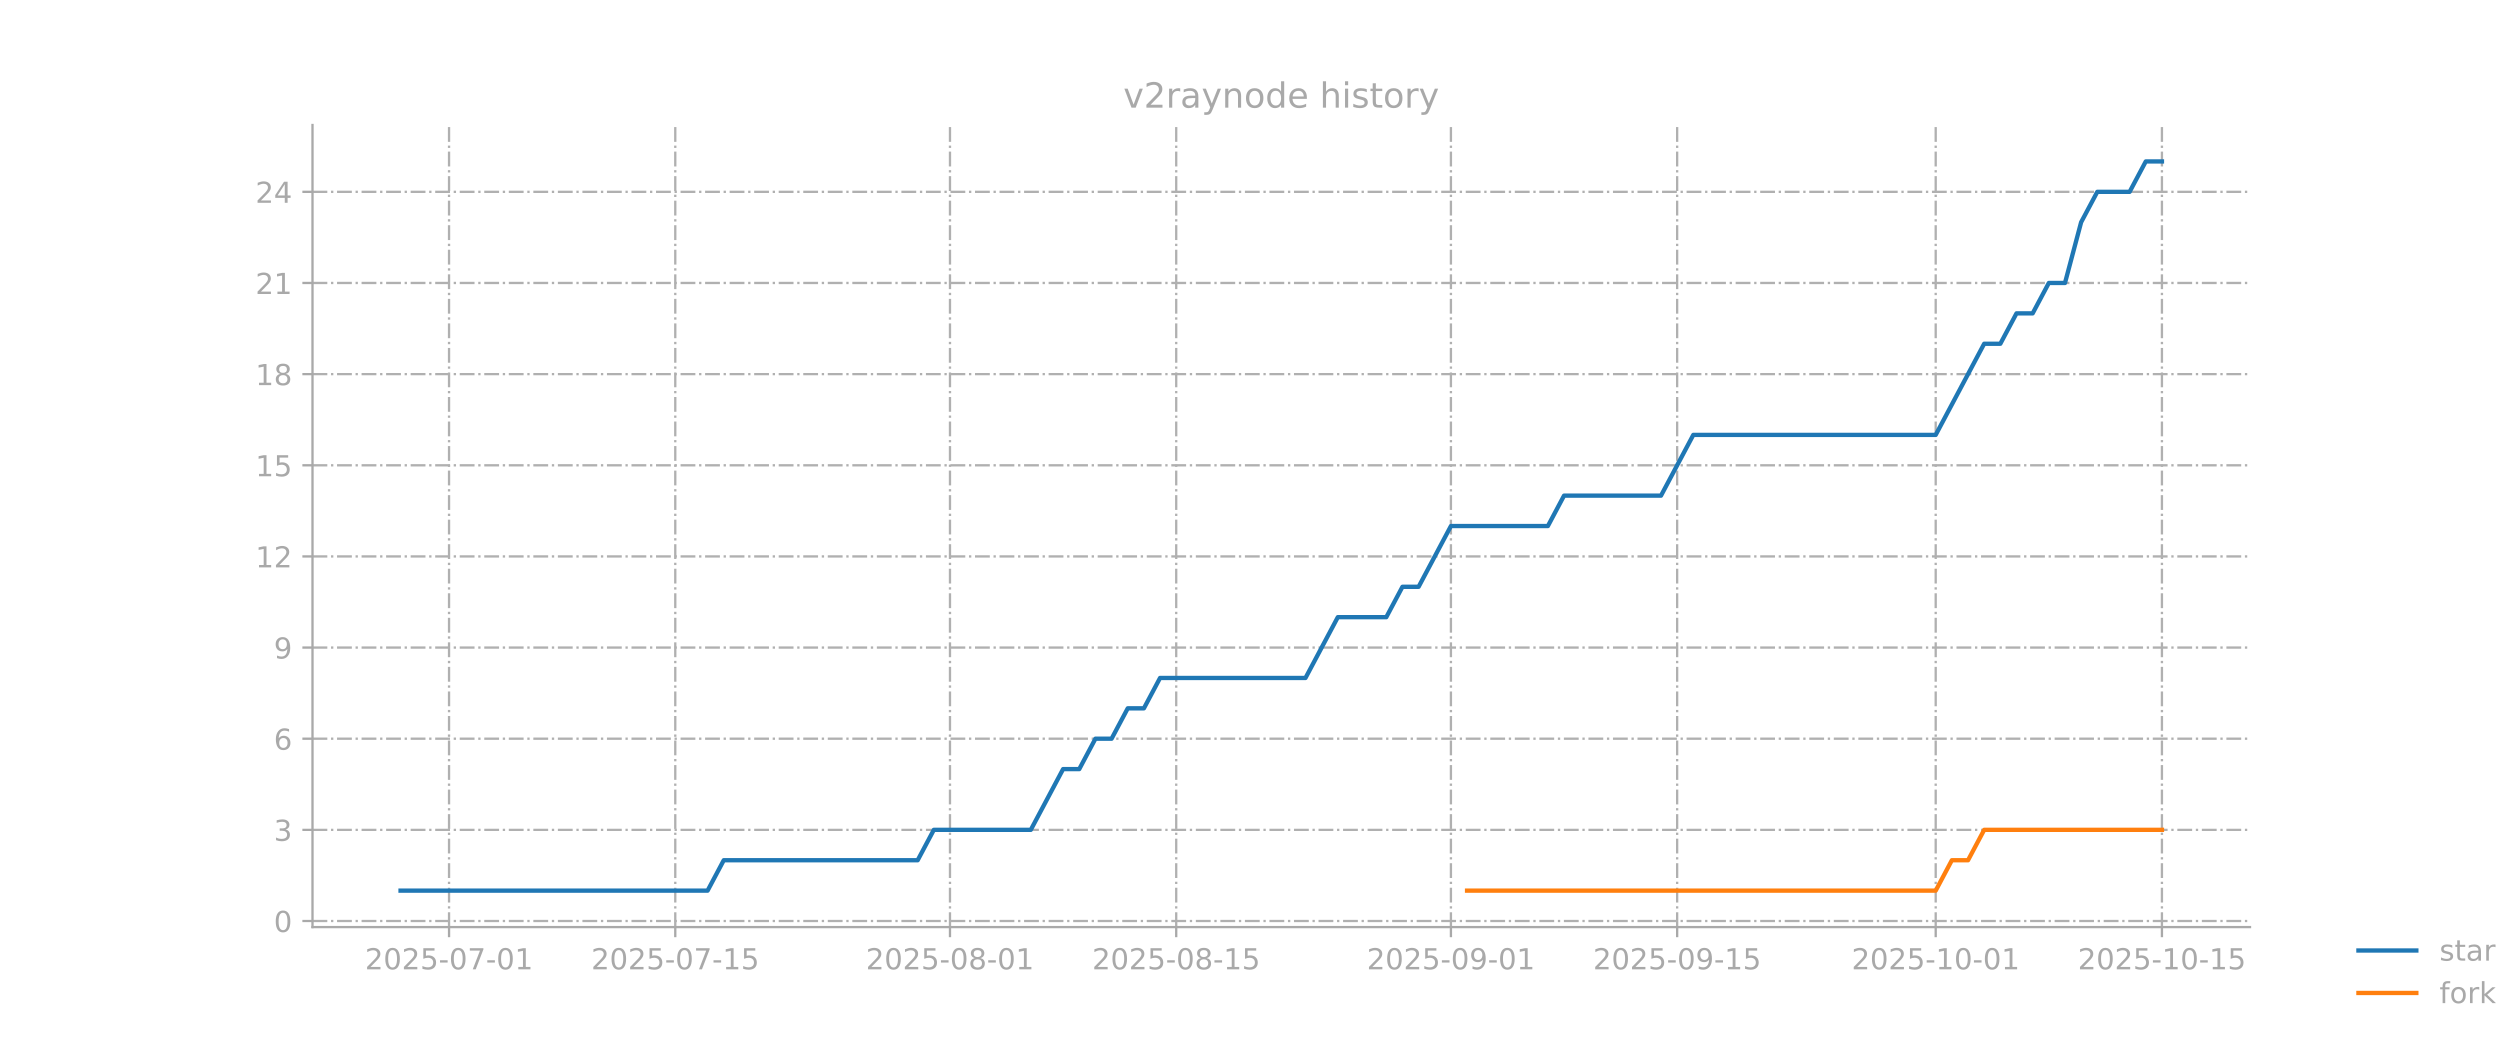
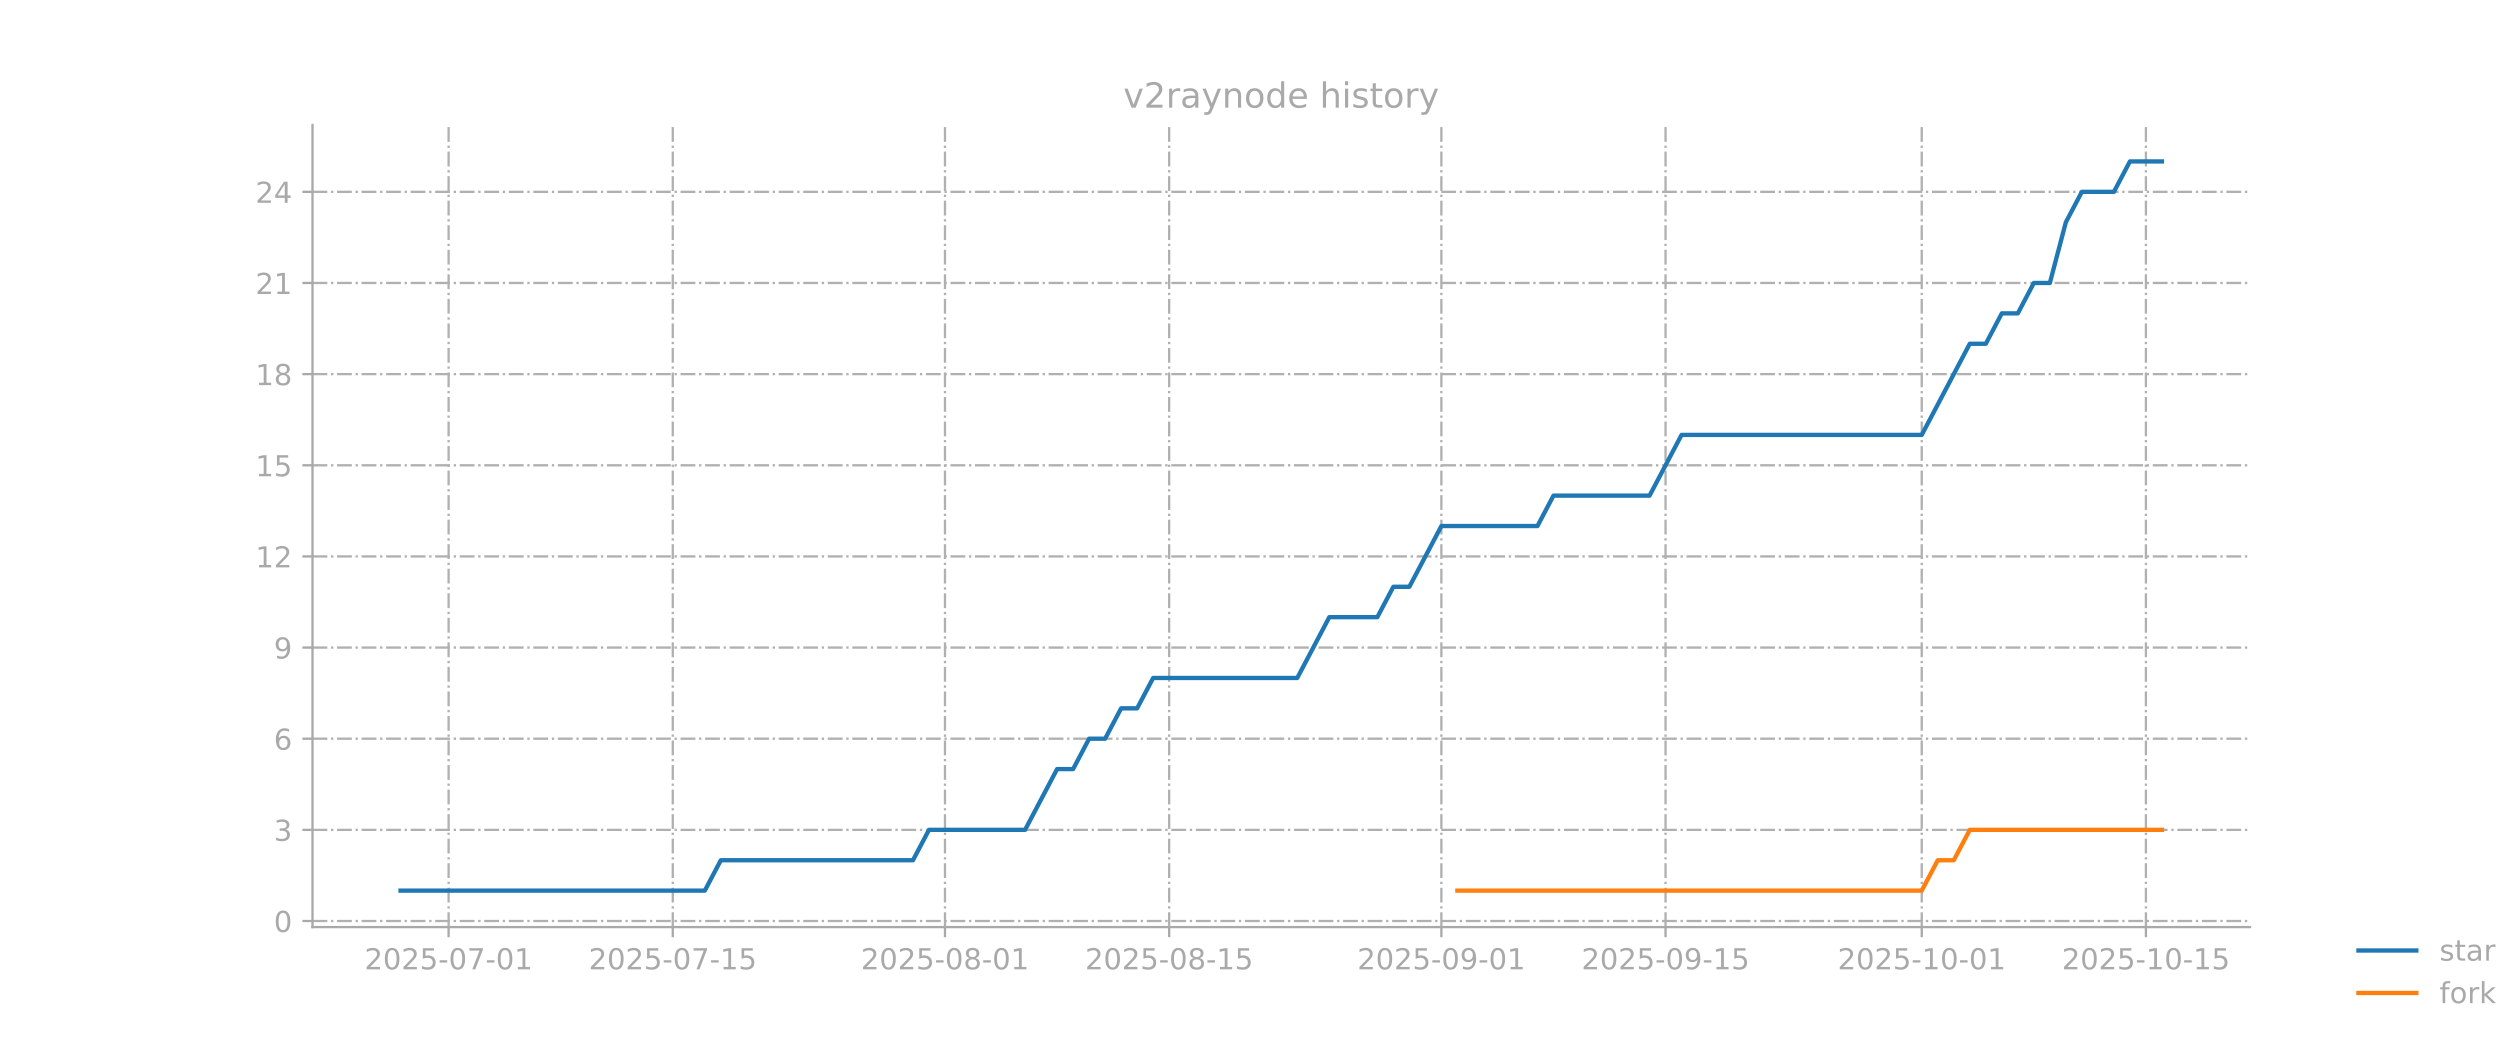
<svg xmlns="http://www.w3.org/2000/svg" xmlns:xlink="http://www.w3.org/1999/xlink" width="864pt" height="360pt" viewBox="0 0 864 360" version="1.1">
  <defs>
    <style type="text/css">*{stroke-linejoin: round; stroke-linecap: butt}</style>
  </defs>
  <g id="figure_1">
    <g id="patch_1">
      <path d="M 0 360  L 864 360  L 864 0  L 0 0  L 0 360  z " style="fill: none; opacity: 0" />
    </g>
    <g id="axes_1">
      <g id="patch_2">
        <path d="M 108 320.4  L 777.6 320.4  L 777.6 43.2  L 108 43.2  L 108 320.4  z " style="fill: none; opacity: 0" />
      </g>
      <g id="matplotlib.axis_1">
        <g id="xtick_1">
          <g id="line2d_1">
-             <path d="M 155.19 320.4  L 155.19 43.2  " clip-path="url(#pd7c1666ffa)" style="fill: none; stroke-dasharray: 5.12,1.28,0.8,1.28; stroke-dashoffset: 0; stroke: #b0b0b0; stroke-width: 0.8" />
+             <path d="M 155.038 320.4  L 155.038 43.2  " clip-path="url(#pa4ed1923e2)" style="fill: none; stroke-dasharray: 5.12,1.28,0.8,1.28; stroke-dashoffset: 0; stroke: #b0b0b0; stroke-width: 0.8" />
          </g>
          <g id="line2d_2">
            <defs>
-               <path id="mb286d862ab" d="M 0 0  L 0 3.5  " style="stroke: #a9a9a9; stroke-width: 0.8" />
+               <path id="ma08a4c18eb" d="M 0 0  L 0 3.5  " style="stroke: #a9a9a9; stroke-width: 0.8" />
            </defs>
            <g>
-               <use xlink:href="#mb286d862ab" x="155.19" y="320.4" style="fill: #a9a9a9; stroke: #a9a9a9; stroke-width: 0.8" />
+               <use xlink:href="#ma08a4c18eb" x="155.038" y="320.4" style="fill: #a9a9a9; stroke: #a9a9a9; stroke-width: 0.8" />
            </g>
          </g>
          <g id="text_1">
-             <g style="fill: #a9a9a9" transform="translate(126.1325 334.9984) scale(0.1 -0.1)">
+             <g style="fill: #a9a9a9" transform="translate(125.9802 334.9984) scale(0.1 -0.1)">
              <defs>
                <path id="DejaVuSans-32" d="M 1228 531  L 3431 531  L 3431 0  L 469 0  L 469 531  Q 828 903 1448 1529  Q 2069 2156 2228 2338  Q 2531 2678 2651 2914  Q 2772 3150 2772 3378  Q 2772 3750 2511 3984  Q 2250 4219 1831 4219  Q 1534 4219 1204 4116  Q 875 4013 500 3803  L 500 4441  Q 881 4594 1212 4672  Q 1544 4750 1819 4750  Q 2544 4750 2975 4387  Q 3406 4025 3406 3419  Q 3406 3131 3298 2873  Q 3191 2616 2906 2266  Q 2828 2175 2409 1742  Q 1991 1309 1228 531  z " transform="scale(0.015625)" />
                <path id="DejaVuSans-30" d="M 2034 4250  Q 1547 4250 1301 3770  Q 1056 3291 1056 2328  Q 1056 1369 1301 889  Q 1547 409 2034 409  Q 2525 409 2770 889  Q 3016 1369 3016 2328  Q 3016 3291 2770 3770  Q 2525 4250 2034 4250  z M 2034 4750  Q 2819 4750 3233 4129  Q 3647 3509 3647 2328  Q 3647 1150 3233 529  Q 2819 -91 2034 -91  Q 1250 -91 836 529  Q 422 1150 422 2328  Q 422 3509 836 4129  Q 1250 4750 2034 4750  z " transform="scale(0.015625)" />
                <path id="DejaVuSans-35" d="M 691 4666  L 3169 4666  L 3169 4134  L 1269 4134  L 1269 2991  Q 1406 3038 1543 3061  Q 1681 3084 1819 3084  Q 2600 3084 3056 2656  Q 3513 2228 3513 1497  Q 3513 744 3044 326  Q 2575 -91 1722 -91  Q 1428 -91 1123 -41  Q 819 9 494 109  L 494 744  Q 775 591 1075 516  Q 1375 441 1709 441  Q 2250 441 2565 725  Q 2881 1009 2881 1497  Q 2881 1984 2565 2268  Q 2250 2553 1709 2553  Q 1456 2553 1204 2497  Q 953 2441 691 2322  L 691 4666  z " transform="scale(0.015625)" />
                <path id="DejaVuSans-2d" d="M 313 2009  L 1997 2009  L 1997 1497  L 313 1497  L 313 2009  z " transform="scale(0.015625)" />
                <path id="DejaVuSans-37" d="M 525 4666  L 3525 4666  L 3525 4397  L 1831 0  L 1172 0  L 2766 4134  L 525 4134  L 525 4666  z " transform="scale(0.015625)" />
                <path id="DejaVuSans-31" d="M 794 531  L 1825 531  L 1825 4091  L 703 3866  L 703 4441  L 1819 4666  L 2450 4666  L 2450 531  L 3481 531  L 3481 0  L 794 0  L 794 531  z " transform="scale(0.015625)" />
              </defs>
              <use xlink:href="#DejaVuSans-32" />
              <use xlink:href="#DejaVuSans-30" transform="translate(63.62305 0)" />
              <use xlink:href="#DejaVuSans-32" transform="translate(127.2461 0)" />
              <use xlink:href="#DejaVuSans-35" transform="translate(190.8691 0)" />
              <use xlink:href="#DejaVuSans-2d" transform="translate(254.4922 0)" />
              <use xlink:href="#DejaVuSans-30" transform="translate(290.5762 0)" />
              <use xlink:href="#DejaVuSans-37" transform="translate(354.1992 0)" />
              <use xlink:href="#DejaVuSans-2d" transform="translate(417.8223 0)" />
              <use xlink:href="#DejaVuSans-30" transform="translate(453.9062 0)" />
              <use xlink:href="#DejaVuSans-31" transform="translate(517.5293 0)" />
            </g>
          </g>
        </g>
        <g id="xtick_2">
          <g id="line2d_3">
-             <path d="M 233.375 320.4  L 233.375 43.2  " clip-path="url(#pd7c1666ffa)" style="fill: none; stroke-dasharray: 5.12,1.28,0.8,1.28; stroke-dashoffset: 0; stroke: #b0b0b0; stroke-width: 0.8" />
+             <path d="M 232.512 320.4  L 232.512 43.2  " clip-path="url(#pa4ed1923e2)" style="fill: none; stroke-dasharray: 5.12,1.28,0.8,1.28; stroke-dashoffset: 0; stroke: #b0b0b0; stroke-width: 0.8" />
          </g>
          <g id="line2d_4">
            <g>
-               <use xlink:href="#mb286d862ab" x="233.375" y="320.4" style="fill: #a9a9a9; stroke: #a9a9a9; stroke-width: 0.8" />
+               <use xlink:href="#ma08a4c18eb" x="232.512" y="320.4" style="fill: #a9a9a9; stroke: #a9a9a9; stroke-width: 0.8" />
            </g>
          </g>
          <g id="text_2">
-             <g style="fill: #a9a9a9" transform="translate(204.3177 334.9984) scale(0.1 -0.1)">
+             <g style="fill: #a9a9a9" transform="translate(203.4546 334.9984) scale(0.1 -0.1)">
              <use xlink:href="#DejaVuSans-32" />
              <use xlink:href="#DejaVuSans-30" transform="translate(63.62305 0)" />
              <use xlink:href="#DejaVuSans-32" transform="translate(127.2461 0)" />
              <use xlink:href="#DejaVuSans-35" transform="translate(190.8691 0)" />
              <use xlink:href="#DejaVuSans-2d" transform="translate(254.4922 0)" />
              <use xlink:href="#DejaVuSans-30" transform="translate(290.5762 0)" />
              <use xlink:href="#DejaVuSans-37" transform="translate(354.1992 0)" />
              <use xlink:href="#DejaVuSans-2d" transform="translate(417.8223 0)" />
              <use xlink:href="#DejaVuSans-31" transform="translate(453.9062 0)" />
              <use xlink:href="#DejaVuSans-35" transform="translate(517.5293 0)" />
            </g>
          </g>
        </g>
        <g id="xtick_3">
          <g id="line2d_5">
-             <path d="M 328.315 320.4  L 328.315 43.2  " clip-path="url(#pd7c1666ffa)" style="fill: none; stroke-dasharray: 5.12,1.28,0.8,1.28; stroke-dashoffset: 0; stroke: #b0b0b0; stroke-width: 0.8" />
+             <path d="M 326.588 320.4  L 326.588 43.2  " clip-path="url(#pa4ed1923e2)" style="fill: none; stroke-dasharray: 5.12,1.28,0.8,1.28; stroke-dashoffset: 0; stroke: #b0b0b0; stroke-width: 0.8" />
          </g>
          <g id="line2d_6">
            <g>
-               <use xlink:href="#mb286d862ab" x="328.315" y="320.4" style="fill: #a9a9a9; stroke: #a9a9a9; stroke-width: 0.8" />
+               <use xlink:href="#ma08a4c18eb" x="326.588" y="320.4" style="fill: #a9a9a9; stroke: #a9a9a9; stroke-width: 0.8" />
            </g>
          </g>
          <g id="text_3">
-             <g style="fill: #a9a9a9" transform="translate(299.2568 334.9984) scale(0.1 -0.1)">
+             <g style="fill: #a9a9a9" transform="translate(297.5306 334.9984) scale(0.1 -0.1)">
              <defs>
                <path id="DejaVuSans-38" d="M 2034 2216  Q 1584 2216 1326 1975  Q 1069 1734 1069 1313  Q 1069 891 1326 650  Q 1584 409 2034 409  Q 2484 409 2743 651  Q 3003 894 3003 1313  Q 3003 1734 2745 1975  Q 2488 2216 2034 2216  z M 1403 2484  Q 997 2584 770 2862  Q 544 3141 544 3541  Q 544 4100 942 4425  Q 1341 4750 2034 4750  Q 2731 4750 3128 4425  Q 3525 4100 3525 3541  Q 3525 3141 3298 2862  Q 3072 2584 2669 2484  Q 3125 2378 3379 2068  Q 3634 1759 3634 1313  Q 3634 634 3220 271  Q 2806 -91 2034 -91  Q 1263 -91 848 271  Q 434 634 434 1313  Q 434 1759 690 2068  Q 947 2378 1403 2484  z M 1172 3481  Q 1172 3119 1398 2916  Q 1625 2713 2034 2713  Q 2441 2713 2670 2916  Q 2900 3119 2900 3481  Q 2900 3844 2670 4047  Q 2441 4250 2034 4250  Q 1625 4250 1398 4047  Q 1172 3844 1172 3481  z " transform="scale(0.015625)" />
              </defs>
              <use xlink:href="#DejaVuSans-32" />
              <use xlink:href="#DejaVuSans-30" transform="translate(63.62305 0)" />
              <use xlink:href="#DejaVuSans-32" transform="translate(127.2461 0)" />
              <use xlink:href="#DejaVuSans-35" transform="translate(190.8691 0)" />
              <use xlink:href="#DejaVuSans-2d" transform="translate(254.4922 0)" />
              <use xlink:href="#DejaVuSans-30" transform="translate(290.5762 0)" />
              <use xlink:href="#DejaVuSans-38" transform="translate(354.1992 0)" />
              <use xlink:href="#DejaVuSans-2d" transform="translate(417.8223 0)" />
              <use xlink:href="#DejaVuSans-30" transform="translate(453.9062 0)" />
              <use xlink:href="#DejaVuSans-31" transform="translate(517.5293 0)" />
            </g>
          </g>
        </g>
        <g id="xtick_4">
          <g id="line2d_7">
-             <path d="M 406.5 320.4  L 406.5 43.2  " clip-path="url(#pd7c1666ffa)" style="fill: none; stroke-dasharray: 5.12,1.28,0.8,1.28; stroke-dashoffset: 0; stroke: #b0b0b0; stroke-width: 0.8" />
+             <path d="M 404.063 320.4  L 404.063 43.2  " clip-path="url(#pa4ed1923e2)" style="fill: none; stroke-dasharray: 5.12,1.28,0.8,1.28; stroke-dashoffset: 0; stroke: #b0b0b0; stroke-width: 0.8" />
          </g>
          <g id="line2d_8">
            <g>
-               <use xlink:href="#mb286d862ab" x="406.5" y="320.4" style="fill: #a9a9a9; stroke: #a9a9a9; stroke-width: 0.8" />
+               <use xlink:href="#ma08a4c18eb" x="404.063" y="320.4" style="fill: #a9a9a9; stroke: #a9a9a9; stroke-width: 0.8" />
            </g>
          </g>
          <g id="text_4">
-             <g style="fill: #a9a9a9" transform="translate(377.4419 334.9984) scale(0.1 -0.1)">
+             <g style="fill: #a9a9a9" transform="translate(375.005 334.9984) scale(0.1 -0.1)">
              <use xlink:href="#DejaVuSans-32" />
              <use xlink:href="#DejaVuSans-30" transform="translate(63.62305 0)" />
              <use xlink:href="#DejaVuSans-32" transform="translate(127.2461 0)" />
              <use xlink:href="#DejaVuSans-35" transform="translate(190.8691 0)" />
              <use xlink:href="#DejaVuSans-2d" transform="translate(254.4922 0)" />
              <use xlink:href="#DejaVuSans-30" transform="translate(290.5762 0)" />
              <use xlink:href="#DejaVuSans-38" transform="translate(354.1992 0)" />
              <use xlink:href="#DejaVuSans-2d" transform="translate(417.8223 0)" />
              <use xlink:href="#DejaVuSans-31" transform="translate(453.9062 0)" />
              <use xlink:href="#DejaVuSans-35" transform="translate(517.5293 0)" />
            </g>
          </g>
        </g>
        <g id="xtick_5">
          <g id="line2d_9">
-             <path d="M 501.439 320.4  L 501.439 43.2  " clip-path="url(#pd7c1666ffa)" style="fill: none; stroke-dasharray: 5.12,1.28,0.8,1.28; stroke-dashoffset: 0; stroke: #b0b0b0; stroke-width: 0.8" />
+             <path d="M 498.139 320.4  L 498.139 43.2  " clip-path="url(#pa4ed1923e2)" style="fill: none; stroke-dasharray: 5.12,1.28,0.8,1.28; stroke-dashoffset: 0; stroke: #b0b0b0; stroke-width: 0.8" />
          </g>
          <g id="line2d_10">
            <g>
-               <use xlink:href="#mb286d862ab" x="501.439" y="320.4" style="fill: #a9a9a9; stroke: #a9a9a9; stroke-width: 0.8" />
+               <use xlink:href="#ma08a4c18eb" x="498.139" y="320.4" style="fill: #a9a9a9; stroke: #a9a9a9; stroke-width: 0.8" />
            </g>
          </g>
          <g id="text_5">
-             <g style="fill: #a9a9a9" transform="translate(472.3811 334.9984) scale(0.1 -0.1)">
+             <g style="fill: #a9a9a9" transform="translate(469.081 334.9984) scale(0.1 -0.1)">
              <defs>
                <path id="DejaVuSans-39" d="M 703 97  L 703 672  Q 941 559 1184 500  Q 1428 441 1663 441  Q 2288 441 2617 861  Q 2947 1281 2994 2138  Q 2813 1869 2534 1725  Q 2256 1581 1919 1581  Q 1219 1581 811 2004  Q 403 2428 403 3163  Q 403 3881 828 4315  Q 1253 4750 1959 4750  Q 2769 4750 3195 4129  Q 3622 3509 3622 2328  Q 3622 1225 3098 567  Q 2575 -91 1691 -91  Q 1453 -91 1209 -44  Q 966 3 703 97  z M 1959 2075  Q 2384 2075 2632 2365  Q 2881 2656 2881 3163  Q 2881 3666 2632 3958  Q 2384 4250 1959 4250  Q 1534 4250 1286 3958  Q 1038 3666 1038 3163  Q 1038 2656 1286 2365  Q 1534 2075 1959 2075  z " transform="scale(0.015625)" />
              </defs>
              <use xlink:href="#DejaVuSans-32" />
              <use xlink:href="#DejaVuSans-30" transform="translate(63.62305 0)" />
              <use xlink:href="#DejaVuSans-32" transform="translate(127.2461 0)" />
              <use xlink:href="#DejaVuSans-35" transform="translate(190.8691 0)" />
              <use xlink:href="#DejaVuSans-2d" transform="translate(254.4922 0)" />
              <use xlink:href="#DejaVuSans-30" transform="translate(290.5762 0)" />
              <use xlink:href="#DejaVuSans-39" transform="translate(354.1992 0)" />
              <use xlink:href="#DejaVuSans-2d" transform="translate(417.8223 0)" />
              <use xlink:href="#DejaVuSans-30" transform="translate(453.9062 0)" />
              <use xlink:href="#DejaVuSans-31" transform="translate(517.5293 0)" />
            </g>
          </g>
        </g>
        <g id="xtick_6">
          <g id="line2d_11">
-             <path d="M 579.624 320.4  L 579.624 43.2  " clip-path="url(#pd7c1666ffa)" style="fill: none; stroke-dasharray: 5.12,1.28,0.8,1.28; stroke-dashoffset: 0; stroke: #b0b0b0; stroke-width: 0.8" />
+             <path d="M 575.613 320.4  L 575.613 43.2  " clip-path="url(#pa4ed1923e2)" style="fill: none; stroke-dasharray: 5.12,1.28,0.8,1.28; stroke-dashoffset: 0; stroke: #b0b0b0; stroke-width: 0.8" />
          </g>
          <g id="line2d_12">
            <g>
-               <use xlink:href="#mb286d862ab" x="579.624" y="320.4" style="fill: #a9a9a9; stroke: #a9a9a9; stroke-width: 0.8" />
+               <use xlink:href="#ma08a4c18eb" x="575.613" y="320.4" style="fill: #a9a9a9; stroke: #a9a9a9; stroke-width: 0.8" />
            </g>
          </g>
          <g id="text_6">
-             <g style="fill: #a9a9a9" transform="translate(550.5662 334.9984) scale(0.1 -0.1)">
+             <g style="fill: #a9a9a9" transform="translate(546.5554 334.9984) scale(0.1 -0.1)">
              <use xlink:href="#DejaVuSans-32" />
              <use xlink:href="#DejaVuSans-30" transform="translate(63.62305 0)" />
              <use xlink:href="#DejaVuSans-32" transform="translate(127.2461 0)" />
              <use xlink:href="#DejaVuSans-35" transform="translate(190.8691 0)" />
              <use xlink:href="#DejaVuSans-2d" transform="translate(254.4922 0)" />
              <use xlink:href="#DejaVuSans-30" transform="translate(290.5762 0)" />
              <use xlink:href="#DejaVuSans-39" transform="translate(354.1992 0)" />
              <use xlink:href="#DejaVuSans-2d" transform="translate(417.8223 0)" />
              <use xlink:href="#DejaVuSans-31" transform="translate(453.9062 0)" />
              <use xlink:href="#DejaVuSans-35" transform="translate(517.5293 0)" />
            </g>
          </g>
        </g>
        <g id="xtick_7">
          <g id="line2d_13">
-             <path d="M 668.978 320.4  L 668.978 43.2  " clip-path="url(#pd7c1666ffa)" style="fill: none; stroke-dasharray: 5.12,1.28,0.8,1.28; stroke-dashoffset: 0; stroke: #b0b0b0; stroke-width: 0.8" />
+             <path d="M 664.155 320.4  L 664.155 43.2  " clip-path="url(#pa4ed1923e2)" style="fill: none; stroke-dasharray: 5.12,1.28,0.8,1.28; stroke-dashoffset: 0; stroke: #b0b0b0; stroke-width: 0.8" />
          </g>
          <g id="line2d_14">
            <g>
-               <use xlink:href="#mb286d862ab" x="668.978" y="320.4" style="fill: #a9a9a9; stroke: #a9a9a9; stroke-width: 0.8" />
+               <use xlink:href="#ma08a4c18eb" x="664.155" y="320.4" style="fill: #a9a9a9; stroke: #a9a9a9; stroke-width: 0.8" />
            </g>
          </g>
          <g id="text_7">
-             <g style="fill: #a9a9a9" transform="translate(639.9207 334.9984) scale(0.1 -0.1)">
+             <g style="fill: #a9a9a9" transform="translate(635.0976 334.9984) scale(0.1 -0.1)">
              <use xlink:href="#DejaVuSans-32" />
              <use xlink:href="#DejaVuSans-30" transform="translate(63.62305 0)" />
              <use xlink:href="#DejaVuSans-32" transform="translate(127.2461 0)" />
              <use xlink:href="#DejaVuSans-35" transform="translate(190.8691 0)" />
              <use xlink:href="#DejaVuSans-2d" transform="translate(254.4922 0)" />
              <use xlink:href="#DejaVuSans-31" transform="translate(290.5762 0)" />
              <use xlink:href="#DejaVuSans-30" transform="translate(354.1992 0)" />
              <use xlink:href="#DejaVuSans-2d" transform="translate(417.8223 0)" />
              <use xlink:href="#DejaVuSans-30" transform="translate(453.9062 0)" />
              <use xlink:href="#DejaVuSans-31" transform="translate(517.5293 0)" />
            </g>
          </g>
        </g>
        <g id="xtick_8">
          <g id="line2d_15">
-             <path d="M 747.164 320.4  L 747.164 43.2  " clip-path="url(#pd7c1666ffa)" style="fill: none; stroke-dasharray: 5.12,1.28,0.8,1.28; stroke-dashoffset: 0; stroke: #b0b0b0; stroke-width: 0.8" />
+             <path d="M 741.63 320.4  L 741.63 43.2  " clip-path="url(#pa4ed1923e2)" style="fill: none; stroke-dasharray: 5.12,1.28,0.8,1.28; stroke-dashoffset: 0; stroke: #b0b0b0; stroke-width: 0.8" />
          </g>
          <g id="line2d_16">
            <g>
-               <use xlink:href="#mb286d862ab" x="747.164" y="320.4" style="fill: #a9a9a9; stroke: #a9a9a9; stroke-width: 0.8" />
+               <use xlink:href="#ma08a4c18eb" x="741.63" y="320.4" style="fill: #a9a9a9; stroke: #a9a9a9; stroke-width: 0.8" />
            </g>
          </g>
          <g id="text_8">
-             <g style="fill: #a9a9a9" transform="translate(718.1058 334.9984) scale(0.1 -0.1)">
+             <g style="fill: #a9a9a9" transform="translate(712.5719 334.9984) scale(0.1 -0.1)">
              <use xlink:href="#DejaVuSans-32" />
              <use xlink:href="#DejaVuSans-30" transform="translate(63.62305 0)" />
              <use xlink:href="#DejaVuSans-32" transform="translate(127.2461 0)" />
              <use xlink:href="#DejaVuSans-35" transform="translate(190.8691 0)" />
              <use xlink:href="#DejaVuSans-2d" transform="translate(254.4922 0)" />
              <use xlink:href="#DejaVuSans-31" transform="translate(290.5762 0)" />
              <use xlink:href="#DejaVuSans-30" transform="translate(354.1992 0)" />
              <use xlink:href="#DejaVuSans-2d" transform="translate(417.8223 0)" />
              <use xlink:href="#DejaVuSans-31" transform="translate(453.9062 0)" />
              <use xlink:href="#DejaVuSans-35" transform="translate(517.5293 0)" />
            </g>
          </g>
        </g>
      </g>
      <g id="matplotlib.axis_2">
        <g id="ytick_1">
          <g id="line2d_17">
-             <path d="M 108 318.3  L 777.6 318.3  " clip-path="url(#pd7c1666ffa)" style="fill: none; stroke-dasharray: 5.12,1.28,0.8,1.28; stroke-dashoffset: 0; stroke: #b0b0b0; stroke-width: 0.8" />
+             <path d="M 108 318.3  L 777.6 318.3  " clip-path="url(#pa4ed1923e2)" style="fill: none; stroke-dasharray: 5.12,1.28,0.8,1.28; stroke-dashoffset: 0; stroke: #b0b0b0; stroke-width: 0.8" />
          </g>
          <g id="line2d_18">
            <defs>
-               <path id="m93f0bbcc98" d="M 0 0  L -3.5 0  " style="stroke: #a9a9a9; stroke-width: 0.8" />
+               <path id="mf76cc130cb" d="M 0 0  L -3.5 0  " style="stroke: #a9a9a9; stroke-width: 0.8" />
            </defs>
            <g>
-               <use xlink:href="#m93f0bbcc98" x="108" y="318.3" style="fill: #a9a9a9; stroke: #a9a9a9; stroke-width: 0.8" />
+               <use xlink:href="#mf76cc130cb" x="108" y="318.3" style="fill: #a9a9a9; stroke: #a9a9a9; stroke-width: 0.8" />
            </g>
          </g>
          <g id="text_9">
            <g style="fill: #a9a9a9" transform="translate(94.6375 322.0992) scale(0.1 -0.1)">
              <use xlink:href="#DejaVuSans-30" />
            </g>
          </g>
        </g>
        <g id="ytick_2">
          <g id="line2d_19">
-             <path d="M 108 286.8  L 777.6 286.8  " clip-path="url(#pd7c1666ffa)" style="fill: none; stroke-dasharray: 5.12,1.28,0.8,1.28; stroke-dashoffset: 0; stroke: #b0b0b0; stroke-width: 0.8" />
+             <path d="M 108 286.8  L 777.6 286.8  " clip-path="url(#pa4ed1923e2)" style="fill: none; stroke-dasharray: 5.12,1.28,0.8,1.28; stroke-dashoffset: 0; stroke: #b0b0b0; stroke-width: 0.8" />
          </g>
          <g id="line2d_20">
            <g>
-               <use xlink:href="#m93f0bbcc98" x="108" y="286.8" style="fill: #a9a9a9; stroke: #a9a9a9; stroke-width: 0.8" />
+               <use xlink:href="#mf76cc130cb" x="108" y="286.8" style="fill: #a9a9a9; stroke: #a9a9a9; stroke-width: 0.8" />
            </g>
          </g>
          <g id="text_10">
            <g style="fill: #a9a9a9" transform="translate(94.6375 290.5992) scale(0.1 -0.1)">
              <defs>
                <path id="DejaVuSans-33" d="M 2597 2516  Q 3050 2419 3304 2112  Q 3559 1806 3559 1356  Q 3559 666 3084 287  Q 2609 -91 1734 -91  Q 1441 -91 1130 -33  Q 819 25 488 141  L 488 750  Q 750 597 1062 519  Q 1375 441 1716 441  Q 2309 441 2620 675  Q 2931 909 2931 1356  Q 2931 1769 2642 2001  Q 2353 2234 1838 2234  L 1294 2234  L 1294 2753  L 1863 2753  Q 2328 2753 2575 2939  Q 2822 3125 2822 3475  Q 2822 3834 2567 4026  Q 2313 4219 1838 4219  Q 1578 4219 1281 4162  Q 984 4106 628 3988  L 628 4550  Q 988 4650 1302 4700  Q 1616 4750 1894 4750  Q 2613 4750 3031 4423  Q 3450 4097 3450 3541  Q 3450 3153 3228 2886  Q 3006 2619 2597 2516  z " transform="scale(0.015625)" />
              </defs>
              <use xlink:href="#DejaVuSans-33" />
            </g>
          </g>
        </g>
        <g id="ytick_3">
          <g id="line2d_21">
-             <path d="M 108 255.3  L 777.6 255.3  " clip-path="url(#pd7c1666ffa)" style="fill: none; stroke-dasharray: 5.12,1.28,0.8,1.28; stroke-dashoffset: 0; stroke: #b0b0b0; stroke-width: 0.8" />
+             <path d="M 108 255.3  L 777.6 255.3  " clip-path="url(#pa4ed1923e2)" style="fill: none; stroke-dasharray: 5.12,1.28,0.8,1.28; stroke-dashoffset: 0; stroke: #b0b0b0; stroke-width: 0.8" />
          </g>
          <g id="line2d_22">
            <g>
-               <use xlink:href="#m93f0bbcc98" x="108" y="255.3" style="fill: #a9a9a9; stroke: #a9a9a9; stroke-width: 0.8" />
+               <use xlink:href="#mf76cc130cb" x="108" y="255.3" style="fill: #a9a9a9; stroke: #a9a9a9; stroke-width: 0.8" />
            </g>
          </g>
          <g id="text_11">
            <g style="fill: #a9a9a9" transform="translate(94.6375 259.0992) scale(0.1 -0.1)">
              <defs>
                <path id="DejaVuSans-36" d="M 2113 2584  Q 1688 2584 1439 2293  Q 1191 2003 1191 1497  Q 1191 994 1439 701  Q 1688 409 2113 409  Q 2538 409 2786 701  Q 3034 994 3034 1497  Q 3034 2003 2786 2293  Q 2538 2584 2113 2584  z M 3366 4563  L 3366 3988  Q 3128 4100 2886 4159  Q 2644 4219 2406 4219  Q 1781 4219 1451 3797  Q 1122 3375 1075 2522  Q 1259 2794 1537 2939  Q 1816 3084 2150 3084  Q 2853 3084 3261 2657  Q 3669 2231 3669 1497  Q 3669 778 3244 343  Q 2819 -91 2113 -91  Q 1303 -91 875 529  Q 447 1150 447 2328  Q 447 3434 972 4092  Q 1497 4750 2381 4750  Q 2619 4750 2861 4703  Q 3103 4656 3366 4563  z " transform="scale(0.015625)" />
              </defs>
              <use xlink:href="#DejaVuSans-36" />
            </g>
          </g>
        </g>
        <g id="ytick_4">
          <g id="line2d_23">
-             <path d="M 108 223.8  L 777.6 223.8  " clip-path="url(#pd7c1666ffa)" style="fill: none; stroke-dasharray: 5.12,1.28,0.8,1.28; stroke-dashoffset: 0; stroke: #b0b0b0; stroke-width: 0.8" />
+             <path d="M 108 223.8  L 777.6 223.8  " clip-path="url(#pa4ed1923e2)" style="fill: none; stroke-dasharray: 5.12,1.28,0.8,1.28; stroke-dashoffset: 0; stroke: #b0b0b0; stroke-width: 0.8" />
          </g>
          <g id="line2d_24">
            <g>
-               <use xlink:href="#m93f0bbcc98" x="108" y="223.8" style="fill: #a9a9a9; stroke: #a9a9a9; stroke-width: 0.8" />
+               <use xlink:href="#mf76cc130cb" x="108" y="223.8" style="fill: #a9a9a9; stroke: #a9a9a9; stroke-width: 0.8" />
            </g>
          </g>
          <g id="text_12">
            <g style="fill: #a9a9a9" transform="translate(94.6375 227.5992) scale(0.1 -0.1)">
              <use xlink:href="#DejaVuSans-39" />
            </g>
          </g>
        </g>
        <g id="ytick_5">
          <g id="line2d_25">
-             <path d="M 108 192.3  L 777.6 192.3  " clip-path="url(#pd7c1666ffa)" style="fill: none; stroke-dasharray: 5.12,1.28,0.8,1.28; stroke-dashoffset: 0; stroke: #b0b0b0; stroke-width: 0.8" />
+             <path d="M 108 192.3  L 777.6 192.3  " clip-path="url(#pa4ed1923e2)" style="fill: none; stroke-dasharray: 5.12,1.28,0.8,1.28; stroke-dashoffset: 0; stroke: #b0b0b0; stroke-width: 0.8" />
          </g>
          <g id="line2d_26">
            <g>
-               <use xlink:href="#m93f0bbcc98" x="108" y="192.3" style="fill: #a9a9a9; stroke: #a9a9a9; stroke-width: 0.8" />
+               <use xlink:href="#mf76cc130cb" x="108" y="192.3" style="fill: #a9a9a9; stroke: #a9a9a9; stroke-width: 0.8" />
            </g>
          </g>
          <g id="text_13">
            <g style="fill: #a9a9a9" transform="translate(88.275 196.0992) scale(0.1 -0.1)">
              <use xlink:href="#DejaVuSans-31" />
              <use xlink:href="#DejaVuSans-32" transform="translate(63.62305 0)" />
            </g>
          </g>
        </g>
        <g id="ytick_6">
          <g id="line2d_27">
-             <path d="M 108 160.8  L 777.6 160.8  " clip-path="url(#pd7c1666ffa)" style="fill: none; stroke-dasharray: 5.12,1.28,0.8,1.28; stroke-dashoffset: 0; stroke: #b0b0b0; stroke-width: 0.8" />
+             <path d="M 108 160.8  L 777.6 160.8  " clip-path="url(#pa4ed1923e2)" style="fill: none; stroke-dasharray: 5.12,1.28,0.8,1.28; stroke-dashoffset: 0; stroke: #b0b0b0; stroke-width: 0.8" />
          </g>
          <g id="line2d_28">
            <g>
-               <use xlink:href="#m93f0bbcc98" x="108" y="160.8" style="fill: #a9a9a9; stroke: #a9a9a9; stroke-width: 0.8" />
+               <use xlink:href="#mf76cc130cb" x="108" y="160.8" style="fill: #a9a9a9; stroke: #a9a9a9; stroke-width: 0.8" />
            </g>
          </g>
          <g id="text_14">
            <g style="fill: #a9a9a9" transform="translate(88.275 164.5992) scale(0.1 -0.1)">
              <use xlink:href="#DejaVuSans-31" />
              <use xlink:href="#DejaVuSans-35" transform="translate(63.62305 0)" />
            </g>
          </g>
        </g>
        <g id="ytick_7">
          <g id="line2d_29">
-             <path d="M 108 129.3  L 777.6 129.3  " clip-path="url(#pd7c1666ffa)" style="fill: none; stroke-dasharray: 5.12,1.28,0.8,1.28; stroke-dashoffset: 0; stroke: #b0b0b0; stroke-width: 0.8" />
+             <path d="M 108 129.3  L 777.6 129.3  " clip-path="url(#pa4ed1923e2)" style="fill: none; stroke-dasharray: 5.12,1.28,0.8,1.28; stroke-dashoffset: 0; stroke: #b0b0b0; stroke-width: 0.8" />
          </g>
          <g id="line2d_30">
            <g>
-               <use xlink:href="#m93f0bbcc98" x="108" y="129.3" style="fill: #a9a9a9; stroke: #a9a9a9; stroke-width: 0.8" />
+               <use xlink:href="#mf76cc130cb" x="108" y="129.3" style="fill: #a9a9a9; stroke: #a9a9a9; stroke-width: 0.8" />
            </g>
          </g>
          <g id="text_15">
            <g style="fill: #a9a9a9" transform="translate(88.275 133.0992) scale(0.1 -0.1)">
              <use xlink:href="#DejaVuSans-31" />
              <use xlink:href="#DejaVuSans-38" transform="translate(63.62305 0)" />
            </g>
          </g>
        </g>
        <g id="ytick_8">
          <g id="line2d_31">
-             <path d="M 108 97.8  L 777.6 97.8  " clip-path="url(#pd7c1666ffa)" style="fill: none; stroke-dasharray: 5.12,1.28,0.8,1.28; stroke-dashoffset: 0; stroke: #b0b0b0; stroke-width: 0.8" />
+             <path d="M 108 97.8  L 777.6 97.8  " clip-path="url(#pa4ed1923e2)" style="fill: none; stroke-dasharray: 5.12,1.28,0.8,1.28; stroke-dashoffset: 0; stroke: #b0b0b0; stroke-width: 0.8" />
          </g>
          <g id="line2d_32">
            <g>
-               <use xlink:href="#m93f0bbcc98" x="108" y="97.8" style="fill: #a9a9a9; stroke: #a9a9a9; stroke-width: 0.8" />
+               <use xlink:href="#mf76cc130cb" x="108" y="97.8" style="fill: #a9a9a9; stroke: #a9a9a9; stroke-width: 0.8" />
            </g>
          </g>
          <g id="text_16">
            <g style="fill: #a9a9a9" transform="translate(88.275 101.5992) scale(0.1 -0.1)">
              <use xlink:href="#DejaVuSans-32" />
              <use xlink:href="#DejaVuSans-31" transform="translate(63.62305 0)" />
            </g>
          </g>
        </g>
        <g id="ytick_9">
          <g id="line2d_33">
-             <path d="M 108 66.3  L 777.6 66.3  " clip-path="url(#pd7c1666ffa)" style="fill: none; stroke-dasharray: 5.12,1.28,0.8,1.28; stroke-dashoffset: 0; stroke: #b0b0b0; stroke-width: 0.8" />
+             <path d="M 108 66.3  L 777.6 66.3  " clip-path="url(#pa4ed1923e2)" style="fill: none; stroke-dasharray: 5.12,1.28,0.8,1.28; stroke-dashoffset: 0; stroke: #b0b0b0; stroke-width: 0.8" />
          </g>
          <g id="line2d_34">
            <g>
-               <use xlink:href="#m93f0bbcc98" x="108" y="66.3" style="fill: #a9a9a9; stroke: #a9a9a9; stroke-width: 0.8" />
+               <use xlink:href="#mf76cc130cb" x="108" y="66.3" style="fill: #a9a9a9; stroke: #a9a9a9; stroke-width: 0.8" />
            </g>
          </g>
          <g id="text_17">
            <g style="fill: #a9a9a9" transform="translate(88.275 70.09922) scale(0.1 -0.1)">
              <defs>
                <path id="DejaVuSans-34" d="M 2419 4116  L 825 1625  L 2419 1625  L 2419 4116  z M 2253 4666  L 3047 4666  L 3047 1625  L 3713 1625  L 3713 1100  L 3047 1100  L 3047 0  L 2419 0  L 2419 1100  L 313 1100  L 313 1709  L 2253 4666  z " transform="scale(0.015625)" />
              </defs>
              <use xlink:href="#DejaVuSans-32" />
              <use xlink:href="#DejaVuSans-34" transform="translate(63.62305 0)" />
            </g>
          </g>
        </g>
      </g>
      <g id="line2d_35">
-         <path d="M 138.436 307.8  L 144.021 307.8  L 149.606 307.8  L 155.19 307.8  L 160.775 307.8  L 166.36 307.8  L 171.944 307.8  L 177.529 307.8  L 183.114 307.8  L 188.698 307.8  L 194.283 307.8  L 199.868 307.8  L 205.452 307.8  L 211.037 307.8  L 216.622 307.8  L 222.206 307.8  L 227.791 307.8  L 233.375 307.8  L 238.96 307.8  L 244.545 307.8  L 250.129 297.3  L 255.714 297.3  L 261.299 297.3  L 266.883 297.3  L 272.468 297.3  L 278.053 297.3  L 283.637 297.3  L 289.222 297.3  L 294.807 297.3  L 300.391 297.3  L 305.976 297.3  L 311.561 297.3  L 317.145 297.3  L 322.73 286.8  L 328.315 286.8  L 333.899 286.8  L 339.484 286.8  L 345.069 286.8  L 350.653 286.8  L 356.238 286.8  L 361.823 276.3  L 367.407 265.8  L 372.992 265.8  L 378.576 255.3  L 384.161 255.3  L 389.746 244.8  L 395.33 244.8  L 400.915 234.3  L 406.5 234.3  L 412.084 234.3  L 417.669 234.3  L 423.254 234.3  L 428.838 234.3  L 434.423 234.3  L 440.008 234.3  L 445.592 234.3  L 451.177 234.3  L 456.762 223.8  L 462.346 213.3  L 467.931 213.3  L 473.516 213.3  L 479.1 213.3  L 484.685 202.8  L 490.27 202.8  L 495.854 192.3  L 501.439 181.8  L 507.024 181.8  L 512.608 181.8  L 518.193 181.8  L 523.777 181.8  L 529.362 181.8  L 534.947 181.8  L 540.531 171.3  L 546.116 171.3  L 551.701 171.3  L 557.285 171.3  L 562.87 171.3  L 568.455 171.3  L 574.039 171.3  L 579.624 160.8  L 585.209 150.3  L 590.793 150.3  L 596.378 150.3  L 601.963 150.3  L 607.547 150.3  L 613.132 150.3  L 618.717 150.3  L 624.301 150.3  L 629.886 150.3  L 635.471 150.3  L 641.055 150.3  L 646.64 150.3  L 652.225 150.3  L 657.809 150.3  L 663.394 150.3  L 668.978 150.3  L 674.563 139.8  L 680.148 129.3  L 685.732 118.8  L 691.317 118.8  L 696.902 108.3  L 702.486 108.3  L 708.071 97.8  L 713.656 97.8  L 719.24 76.8  L 724.825 66.3  L 730.41 66.3  L 735.994 66.3  L 741.579 55.8  L 747.164 55.8  " clip-path="url(#pd7c1666ffa)" style="fill: none; stroke: #1f77b4; stroke-width: 1.5; stroke-linecap: square" />
+         <path d="M 138.436 307.8  L 143.97 307.8  L 149.504 307.8  L 155.038 307.8  L 160.572 307.8  L 166.106 307.8  L 171.64 307.8  L 177.174 307.8  L 182.707 307.8  L 188.241 307.8  L 193.775 307.8  L 199.309 307.8  L 204.843 307.8  L 210.377 307.8  L 215.911 307.8  L 221.445 307.8  L 226.979 307.8  L 232.512 307.8  L 238.046 307.8  L 243.58 307.8  L 249.114 297.3  L 254.648 297.3  L 260.182 297.3  L 265.716 297.3  L 271.25 297.3  L 276.783 297.3  L 282.317 297.3  L 287.851 297.3  L 293.385 297.3  L 298.919 297.3  L 304.453 297.3  L 309.987 297.3  L 315.521 297.3  L 321.055 286.8  L 326.588 286.8  L 332.122 286.8  L 337.656 286.8  L 343.19 286.8  L 348.724 286.8  L 354.258 286.8  L 359.792 276.3  L 365.326 265.8  L 370.86 265.8  L 376.393 255.3  L 381.927 255.3  L 387.461 244.8  L 392.995 244.8  L 398.529 234.3  L 404.063 234.3  L 409.597 234.3  L 415.131 234.3  L 420.664 234.3  L 426.198 234.3  L 431.732 234.3  L 437.266 234.3  L 442.8 234.3  L 448.334 234.3  L 453.868 223.8  L 459.402 213.3  L 464.936 213.3  L 470.469 213.3  L 476.003 213.3  L 481.537 202.8  L 487.071 202.8  L 492.605 192.3  L 498.139 181.8  L 503.673 181.8  L 509.207 181.8  L 514.74 181.8  L 520.274 181.8  L 525.808 181.8  L 531.342 181.8  L 536.876 171.3  L 542.41 171.3  L 547.944 171.3  L 553.478 171.3  L 559.012 171.3  L 564.545 171.3  L 570.079 171.3  L 575.613 160.8  L 581.147 150.3  L 586.681 150.3  L 592.215 150.3  L 597.749 150.3  L 603.283 150.3  L 608.817 150.3  L 614.35 150.3  L 619.884 150.3  L 625.418 150.3  L 630.952 150.3  L 636.486 150.3  L 642.02 150.3  L 647.554 150.3  L 653.088 150.3  L 658.621 150.3  L 664.155 150.3  L 669.689 139.8  L 675.223 129.3  L 680.757 118.8  L 686.291 118.8  L 691.825 108.3  L 697.359 108.3  L 702.893 97.8  L 708.426 97.8  L 713.96 76.8  L 719.494 66.3  L 725.028 66.3  L 730.562 66.3  L 736.096 55.8  L 741.63 55.8  L 747.164 55.8  " clip-path="url(#pa4ed1923e2)" style="fill: none; stroke: #1f77b4; stroke-width: 1.5; stroke-linecap: square" />
      </g>
      <g id="line2d_36">
-         <path d="M 507.024 307.8  L 512.608 307.8  L 518.193 307.8  L 523.777 307.8  L 529.362 307.8  L 534.947 307.8  L 540.531 307.8  L 546.116 307.8  L 551.701 307.8  L 557.285 307.8  L 562.87 307.8  L 568.455 307.8  L 574.039 307.8  L 579.624 307.8  L 585.209 307.8  L 590.793 307.8  L 596.378 307.8  L 601.963 307.8  L 607.547 307.8  L 613.132 307.8  L 618.717 307.8  L 624.301 307.8  L 629.886 307.8  L 635.471 307.8  L 641.055 307.8  L 646.64 307.8  L 652.225 307.8  L 657.809 307.8  L 663.394 307.8  L 668.978 307.8  L 674.563 297.3  L 680.148 297.3  L 685.732 286.8  L 691.317 286.8  L 696.902 286.8  L 702.486 286.8  L 708.071 286.8  L 713.656 286.8  L 719.24 286.8  L 724.825 286.8  L 730.41 286.8  L 735.994 286.8  L 741.579 286.8  L 747.164 286.8  " clip-path="url(#pd7c1666ffa)" style="fill: none; stroke: #ff7f0e; stroke-width: 1.5; stroke-linecap: square" />
+         <path d="M 503.673 307.8  L 509.207 307.8  L 514.74 307.8  L 520.274 307.8  L 525.808 307.8  L 531.342 307.8  L 536.876 307.8  L 542.41 307.8  L 547.944 307.8  L 553.478 307.8  L 559.012 307.8  L 564.545 307.8  L 570.079 307.8  L 575.613 307.8  L 581.147 307.8  L 586.681 307.8  L 592.215 307.8  L 597.749 307.8  L 603.283 307.8  L 608.817 307.8  L 614.35 307.8  L 619.884 307.8  L 625.418 307.8  L 630.952 307.8  L 636.486 307.8  L 642.02 307.8  L 647.554 307.8  L 653.088 307.8  L 658.621 307.8  L 664.155 307.8  L 669.689 297.3  L 675.223 297.3  L 680.757 286.8  L 686.291 286.8  L 691.825 286.8  L 697.359 286.8  L 702.893 286.8  L 708.426 286.8  L 713.96 286.8  L 719.494 286.8  L 725.028 286.8  L 730.562 286.8  L 736.096 286.8  L 741.63 286.8  L 747.164 286.8  " clip-path="url(#pa4ed1923e2)" style="fill: none; stroke: #ff7f0e; stroke-width: 1.5; stroke-linecap: square" />
      </g>
      <g id="patch_3">
        <path d="M 108 320.4  L 108 43.2  " style="fill: none; stroke: #a9a9a9; stroke-width: 0.8; stroke-linejoin: miter; stroke-linecap: square" />
      </g>
      <g id="patch_4">
        <path d="M 777.6 320.4  L 777.6 43.2  " style="fill: none" />
      </g>
      <g id="patch_5">
        <path d="M 108 320.4  L 777.6 320.4  " style="fill: none; stroke: #a9a9a9; stroke-width: 0.8; stroke-linejoin: miter; stroke-linecap: square" />
      </g>
      <g id="patch_6">
        <path d="M 108 43.2  L 777.6 43.2  " style="fill: none" />
      </g>
      <g id="text_18">
        <g style="fill: #a9a9a9" transform="translate(388.2188 37.2) scale(0.12 -0.12)">
          <defs>
            <path id="DejaVuSans-76" d="M 191 3500  L 800 3500  L 1894 563  L 2988 3500  L 3597 3500  L 2284 0  L 1503 0  L 191 3500  z " transform="scale(0.015625)" />
            <path id="DejaVuSans-72" d="M 2631 2963  Q 2534 3019 2420 3045  Q 2306 3072 2169 3072  Q 1681 3072 1420 2755  Q 1159 2438 1159 1844  L 1159 0  L 581 0  L 581 3500  L 1159 3500  L 1159 2956  Q 1341 3275 1631 3429  Q 1922 3584 2338 3584  Q 2397 3584 2469 3576  Q 2541 3569 2628 3553  L 2631 2963  z " transform="scale(0.015625)" />
            <path id="DejaVuSans-61" d="M 2194 1759  Q 1497 1759 1228 1600  Q 959 1441 959 1056  Q 959 750 1161 570  Q 1363 391 1709 391  Q 2188 391 2477 730  Q 2766 1069 2766 1631  L 2766 1759  L 2194 1759  z M 3341 1997  L 3341 0  L 2766 0  L 2766 531  Q 2569 213 2275 61  Q 1981 -91 1556 -91  Q 1019 -91 701 211  Q 384 513 384 1019  Q 384 1609 779 1909  Q 1175 2209 1959 2209  L 2766 2209  L 2766 2266  Q 2766 2663 2505 2880  Q 2244 3097 1772 3097  Q 1472 3097 1187 3025  Q 903 2953 641 2809  L 641 3341  Q 956 3463 1253 3523  Q 1550 3584 1831 3584  Q 2591 3584 2966 3190  Q 3341 2797 3341 1997  z " transform="scale(0.015625)" />
            <path id="DejaVuSans-79" d="M 2059 -325  Q 1816 -950 1584 -1140  Q 1353 -1331 966 -1331  L 506 -1331  L 506 -850  L 844 -850  Q 1081 -850 1212 -737  Q 1344 -625 1503 -206  L 1606 56  L 191 3500  L 800 3500  L 1894 763  L 2988 3500  L 3597 3500  L 2059 -325  z " transform="scale(0.015625)" />
            <path id="DejaVuSans-6e" d="M 3513 2113  L 3513 0  L 2938 0  L 2938 2094  Q 2938 2591 2744 2837  Q 2550 3084 2163 3084  Q 1697 3084 1428 2787  Q 1159 2491 1159 1978  L 1159 0  L 581 0  L 581 3500  L 1159 3500  L 1159 2956  Q 1366 3272 1645 3428  Q 1925 3584 2291 3584  Q 2894 3584 3203 3211  Q 3513 2838 3513 2113  z " transform="scale(0.015625)" />
            <path id="DejaVuSans-6f" d="M 1959 3097  Q 1497 3097 1228 2736  Q 959 2375 959 1747  Q 959 1119 1226 758  Q 1494 397 1959 397  Q 2419 397 2687 759  Q 2956 1122 2956 1747  Q 2956 2369 2687 2733  Q 2419 3097 1959 3097  z M 1959 3584  Q 2709 3584 3137 3096  Q 3566 2609 3566 1747  Q 3566 888 3137 398  Q 2709 -91 1959 -91  Q 1206 -91 779 398  Q 353 888 353 1747  Q 353 2609 779 3096  Q 1206 3584 1959 3584  z " transform="scale(0.015625)" />
            <path id="DejaVuSans-64" d="M 2906 2969  L 2906 4863  L 3481 4863  L 3481 0  L 2906 0  L 2906 525  Q 2725 213 2448 61  Q 2172 -91 1784 -91  Q 1150 -91 751 415  Q 353 922 353 1747  Q 353 2572 751 3078  Q 1150 3584 1784 3584  Q 2172 3584 2448 3432  Q 2725 3281 2906 2969  z M 947 1747  Q 947 1113 1208 752  Q 1469 391 1925 391  Q 2381 391 2643 752  Q 2906 1113 2906 1747  Q 2906 2381 2643 2742  Q 2381 3103 1925 3103  Q 1469 3103 1208 2742  Q 947 2381 947 1747  z " transform="scale(0.015625)" />
            <path id="DejaVuSans-65" d="M 3597 1894  L 3597 1613  L 953 1613  Q 991 1019 1311 708  Q 1631 397 2203 397  Q 2534 397 2845 478  Q 3156 559 3463 722  L 3463 178  Q 3153 47 2828 -22  Q 2503 -91 2169 -91  Q 1331 -91 842 396  Q 353 884 353 1716  Q 353 2575 817 3079  Q 1281 3584 2069 3584  Q 2775 3584 3186 3129  Q 3597 2675 3597 1894  z M 3022 2063  Q 3016 2534 2758 2815  Q 2500 3097 2075 3097  Q 1594 3097 1305 2825  Q 1016 2553 972 2059  L 3022 2063  z " transform="scale(0.015625)" />
            <path id="DejaVuSans-20" transform="scale(0.015625)" />
            <path id="DejaVuSans-68" d="M 3513 2113  L 3513 0  L 2938 0  L 2938 2094  Q 2938 2591 2744 2837  Q 2550 3084 2163 3084  Q 1697 3084 1428 2787  Q 1159 2491 1159 1978  L 1159 0  L 581 0  L 581 4863  L 1159 4863  L 1159 2956  Q 1366 3272 1645 3428  Q 1925 3584 2291 3584  Q 2894 3584 3203 3211  Q 3513 2838 3513 2113  z " transform="scale(0.015625)" />
            <path id="DejaVuSans-69" d="M 603 3500  L 1178 3500  L 1178 0  L 603 0  L 603 3500  z M 603 4863  L 1178 4863  L 1178 4134  L 603 4134  L 603 4863  z " transform="scale(0.015625)" />
            <path id="DejaVuSans-73" d="M 2834 3397  L 2834 2853  Q 2591 2978 2328 3040  Q 2066 3103 1784 3103  Q 1356 3103 1142 2972  Q 928 2841 928 2578  Q 928 2378 1081 2264  Q 1234 2150 1697 2047  L 1894 2003  Q 2506 1872 2764 1633  Q 3022 1394 3022 966  Q 3022 478 2636 193  Q 2250 -91 1575 -91  Q 1294 -91 989 -36  Q 684 19 347 128  L 347 722  Q 666 556 975 473  Q 1284 391 1588 391  Q 1994 391 2212 530  Q 2431 669 2431 922  Q 2431 1156 2273 1281  Q 2116 1406 1581 1522  L 1381 1569  Q 847 1681 609 1914  Q 372 2147 372 2553  Q 372 3047 722 3315  Q 1072 3584 1716 3584  Q 2034 3584 2315 3537  Q 2597 3491 2834 3397  z " transform="scale(0.015625)" />
            <path id="DejaVuSans-74" d="M 1172 4494  L 1172 3500  L 2356 3500  L 2356 3053  L 1172 3053  L 1172 1153  Q 1172 725 1289 603  Q 1406 481 1766 481  L 2356 481  L 2356 0  L 1766 0  Q 1100 0 847 248  Q 594 497 594 1153  L 594 3053  L 172 3053  L 172 3500  L 594 3500  L 594 4494  L 1172 4494  z " transform="scale(0.015625)" />
          </defs>
          <use xlink:href="#DejaVuSans-76" />
          <use xlink:href="#DejaVuSans-32" transform="translate(59.17969 0)" />
          <use xlink:href="#DejaVuSans-72" transform="translate(122.8027 0)" />
          <use xlink:href="#DejaVuSans-61" transform="translate(163.916 0)" />
          <use xlink:href="#DejaVuSans-79" transform="translate(225.1953 0)" />
          <use xlink:href="#DejaVuSans-6e" transform="translate(284.375 0)" />
          <use xlink:href="#DejaVuSans-6f" transform="translate(347.7539 0)" />
          <use xlink:href="#DejaVuSans-64" transform="translate(408.9355 0)" />
          <use xlink:href="#DejaVuSans-65" transform="translate(472.4121 0)" />
          <use xlink:href="#DejaVuSans-20" transform="translate(533.9355 0)" />
          <use xlink:href="#DejaVuSans-68" transform="translate(565.7227 0)" />
          <use xlink:href="#DejaVuSans-69" transform="translate(629.1016 0)" />
          <use xlink:href="#DejaVuSans-73" transform="translate(656.8848 0)" />
          <use xlink:href="#DejaVuSans-74" transform="translate(708.9844 0)" />
          <use xlink:href="#DejaVuSans-6f" transform="translate(748.1934 0)" />
          <use xlink:href="#DejaVuSans-72" transform="translate(809.375 0)" />
          <use xlink:href="#DejaVuSans-79" transform="translate(850.4883 0)" />
        </g>
      </g>
      <g id="legend_1">
        <g id="line2d_37">
          <path d="M 815.08 328.498  L 825.08 328.498  L 835.08 328.498  " style="fill: none; stroke: #1f77b4; stroke-width: 1.5; stroke-linecap: square" />
        </g>
        <g id="text_19">
          <g style="fill: #a9a9a9" transform="translate(843.08 331.9984) scale(0.1 -0.1)">
            <use xlink:href="#DejaVuSans-73" />
            <use xlink:href="#DejaVuSans-74" transform="translate(52.09961 0)" />
            <use xlink:href="#DejaVuSans-61" transform="translate(91.30859 0)" />
            <use xlink:href="#DejaVuSans-72" transform="translate(152.5879 0)" />
          </g>
        </g>
        <g id="line2d_38">
          <path d="M 815.08 343.177  L 825.08 343.177  L 835.08 343.177  " style="fill: none; stroke: #ff7f0e; stroke-width: 1.5; stroke-linecap: square" />
        </g>
        <g id="text_20">
          <g style="fill: #a9a9a9" transform="translate(843.08 346.6766) scale(0.1 -0.1)">
            <defs>
              <path id="DejaVuSans-66" d="M 2375 4863  L 2375 4384  L 1825 4384  Q 1516 4384 1395 4259  Q 1275 4134 1275 3809  L 1275 3500  L 2222 3500  L 2222 3053  L 1275 3053  L 1275 0  L 697 0  L 697 3053  L 147 3053  L 147 3500  L 697 3500  L 697 3744  Q 697 4328 969 4595  Q 1241 4863 1831 4863  L 2375 4863  z " transform="scale(0.015625)" />
              <path id="DejaVuSans-6b" d="M 581 4863  L 1159 4863  L 1159 1991  L 2875 3500  L 3609 3500  L 1753 1863  L 3688 0  L 2938 0  L 1159 1709  L 1159 0  L 581 0  L 581 4863  z " transform="scale(0.015625)" />
            </defs>
            <use xlink:href="#DejaVuSans-66" />
            <use xlink:href="#DejaVuSans-6f" transform="translate(35.20508 0)" />
            <use xlink:href="#DejaVuSans-72" transform="translate(96.38672 0)" />
            <use xlink:href="#DejaVuSans-6b" transform="translate(137.5 0)" />
          </g>
        </g>
      </g>
    </g>
  </g>
  <defs>
-     <clipPath id="pd7c1666ffa">
+     <clipPath id="pa4ed1923e2">
      <rect x="108" y="43.2" width="669.6" height="277.2" />
    </clipPath>
  </defs>
</svg>
